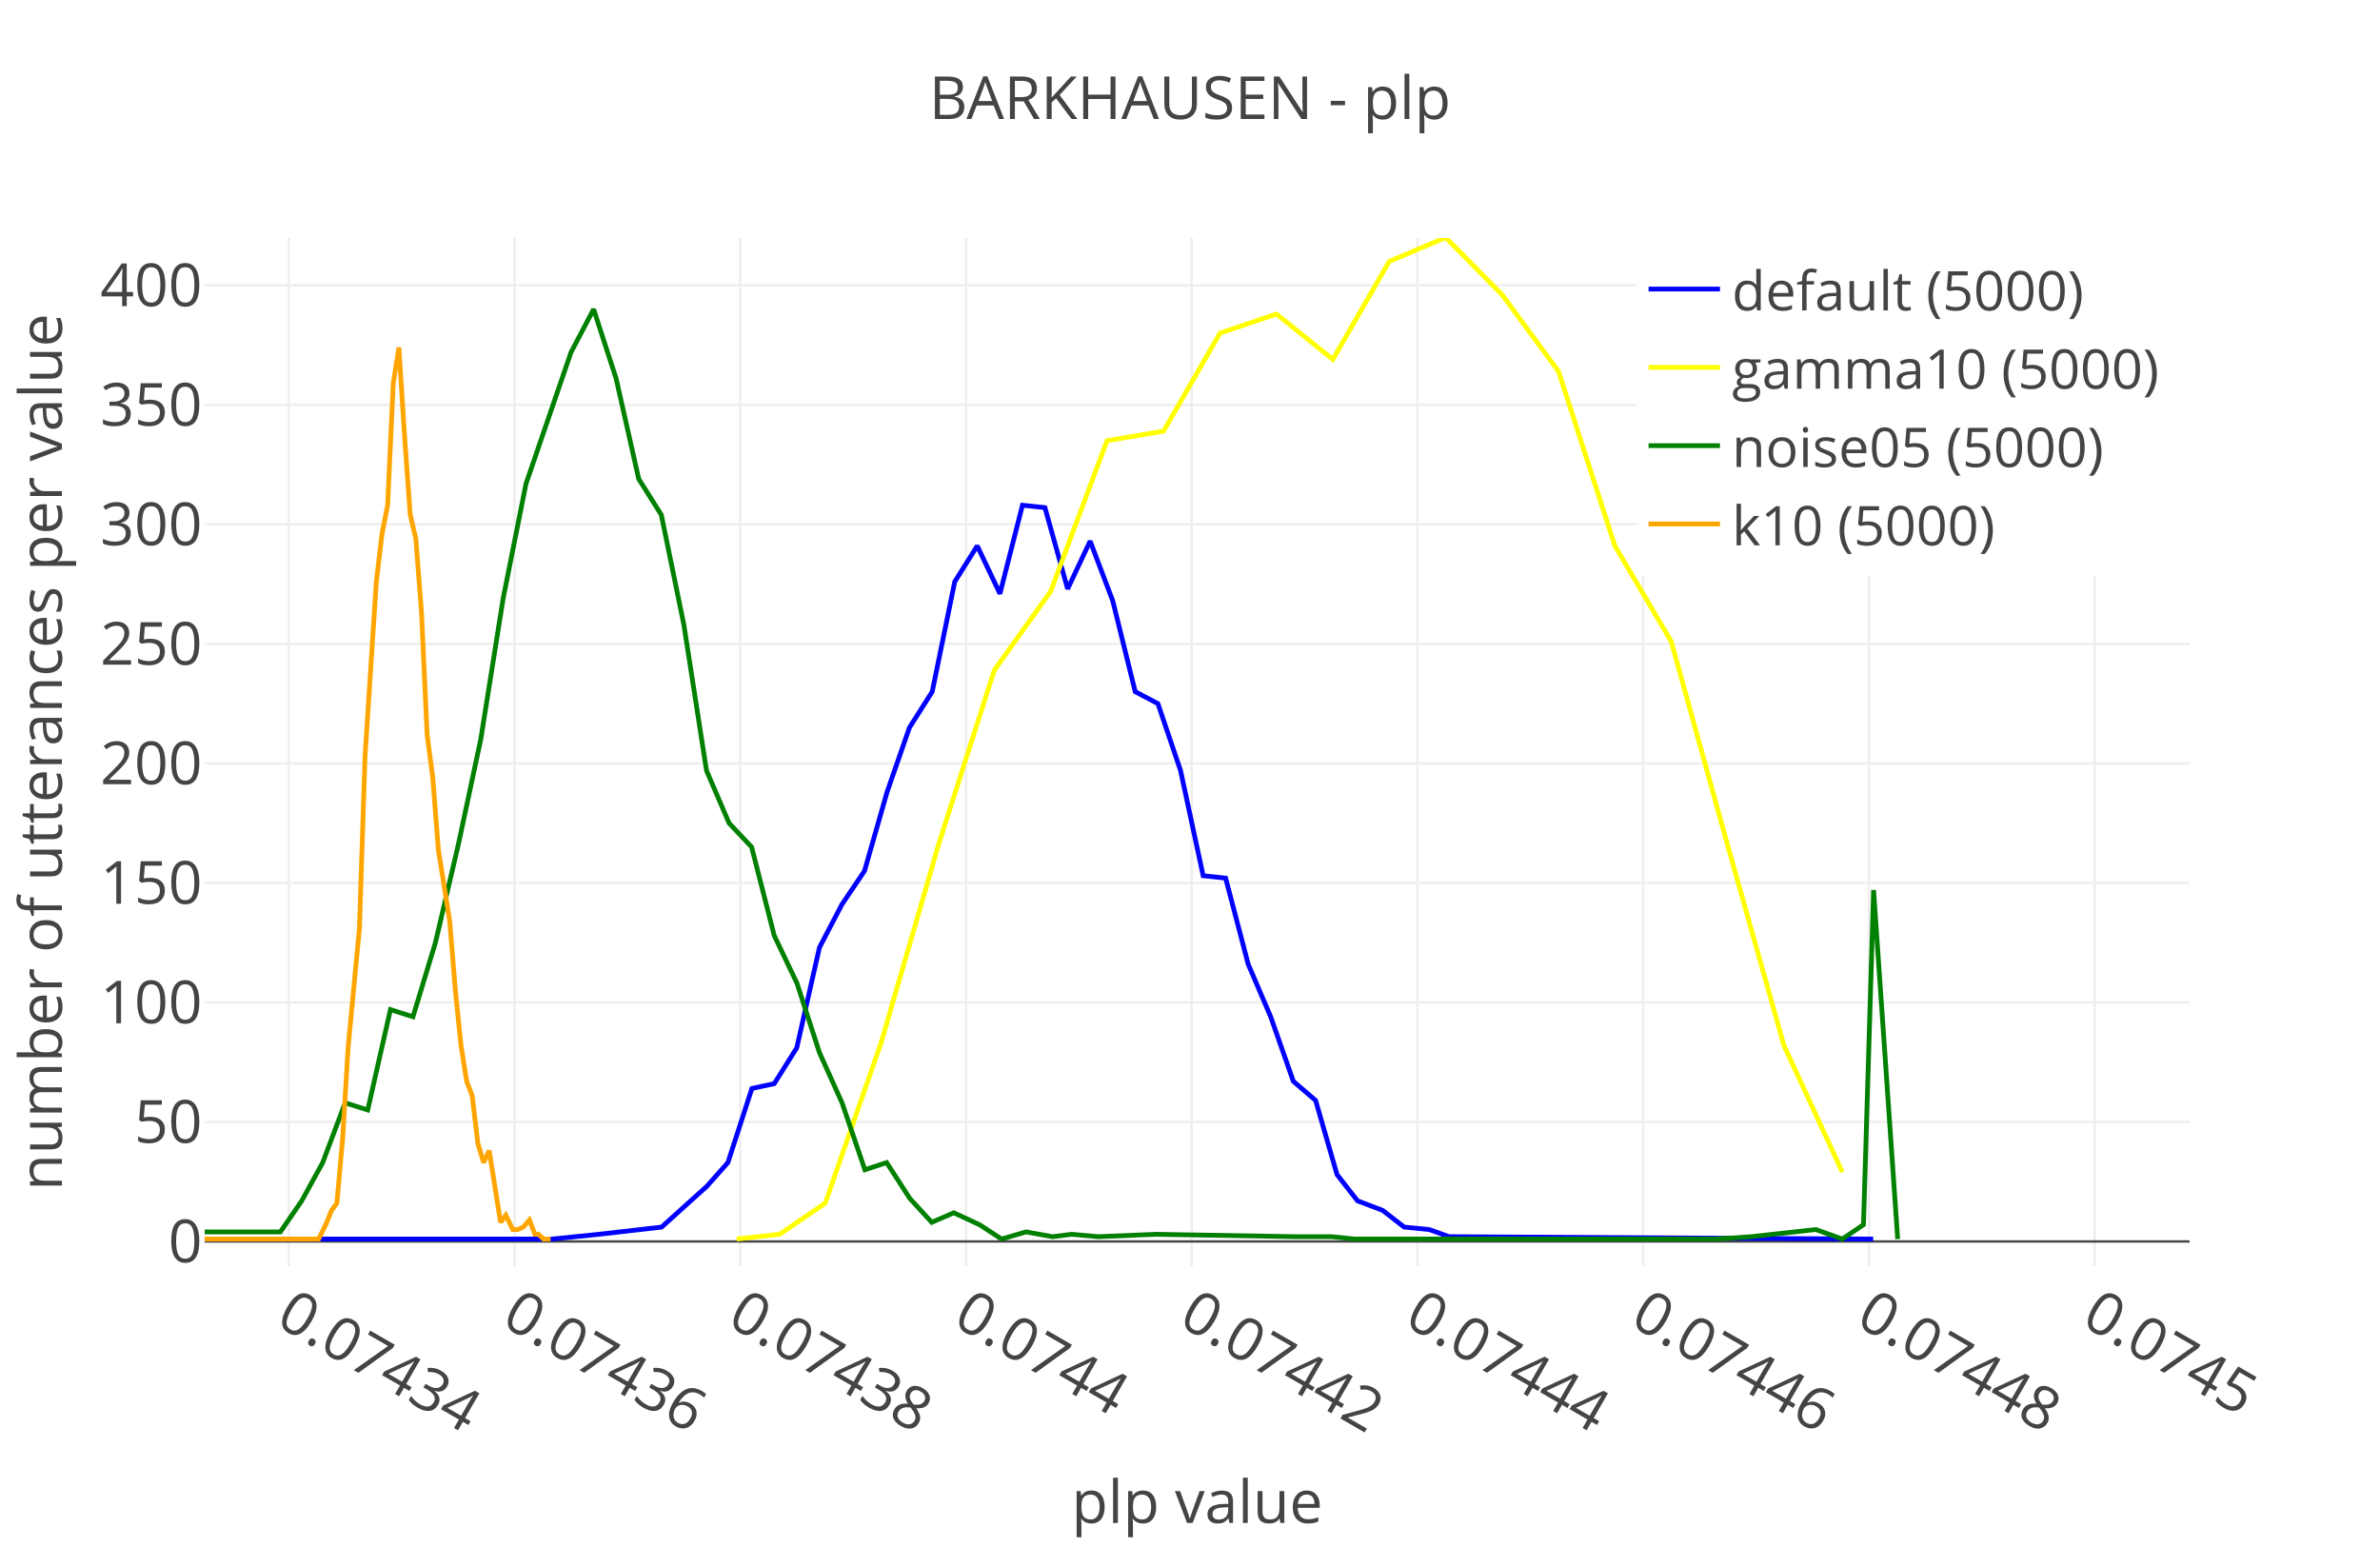
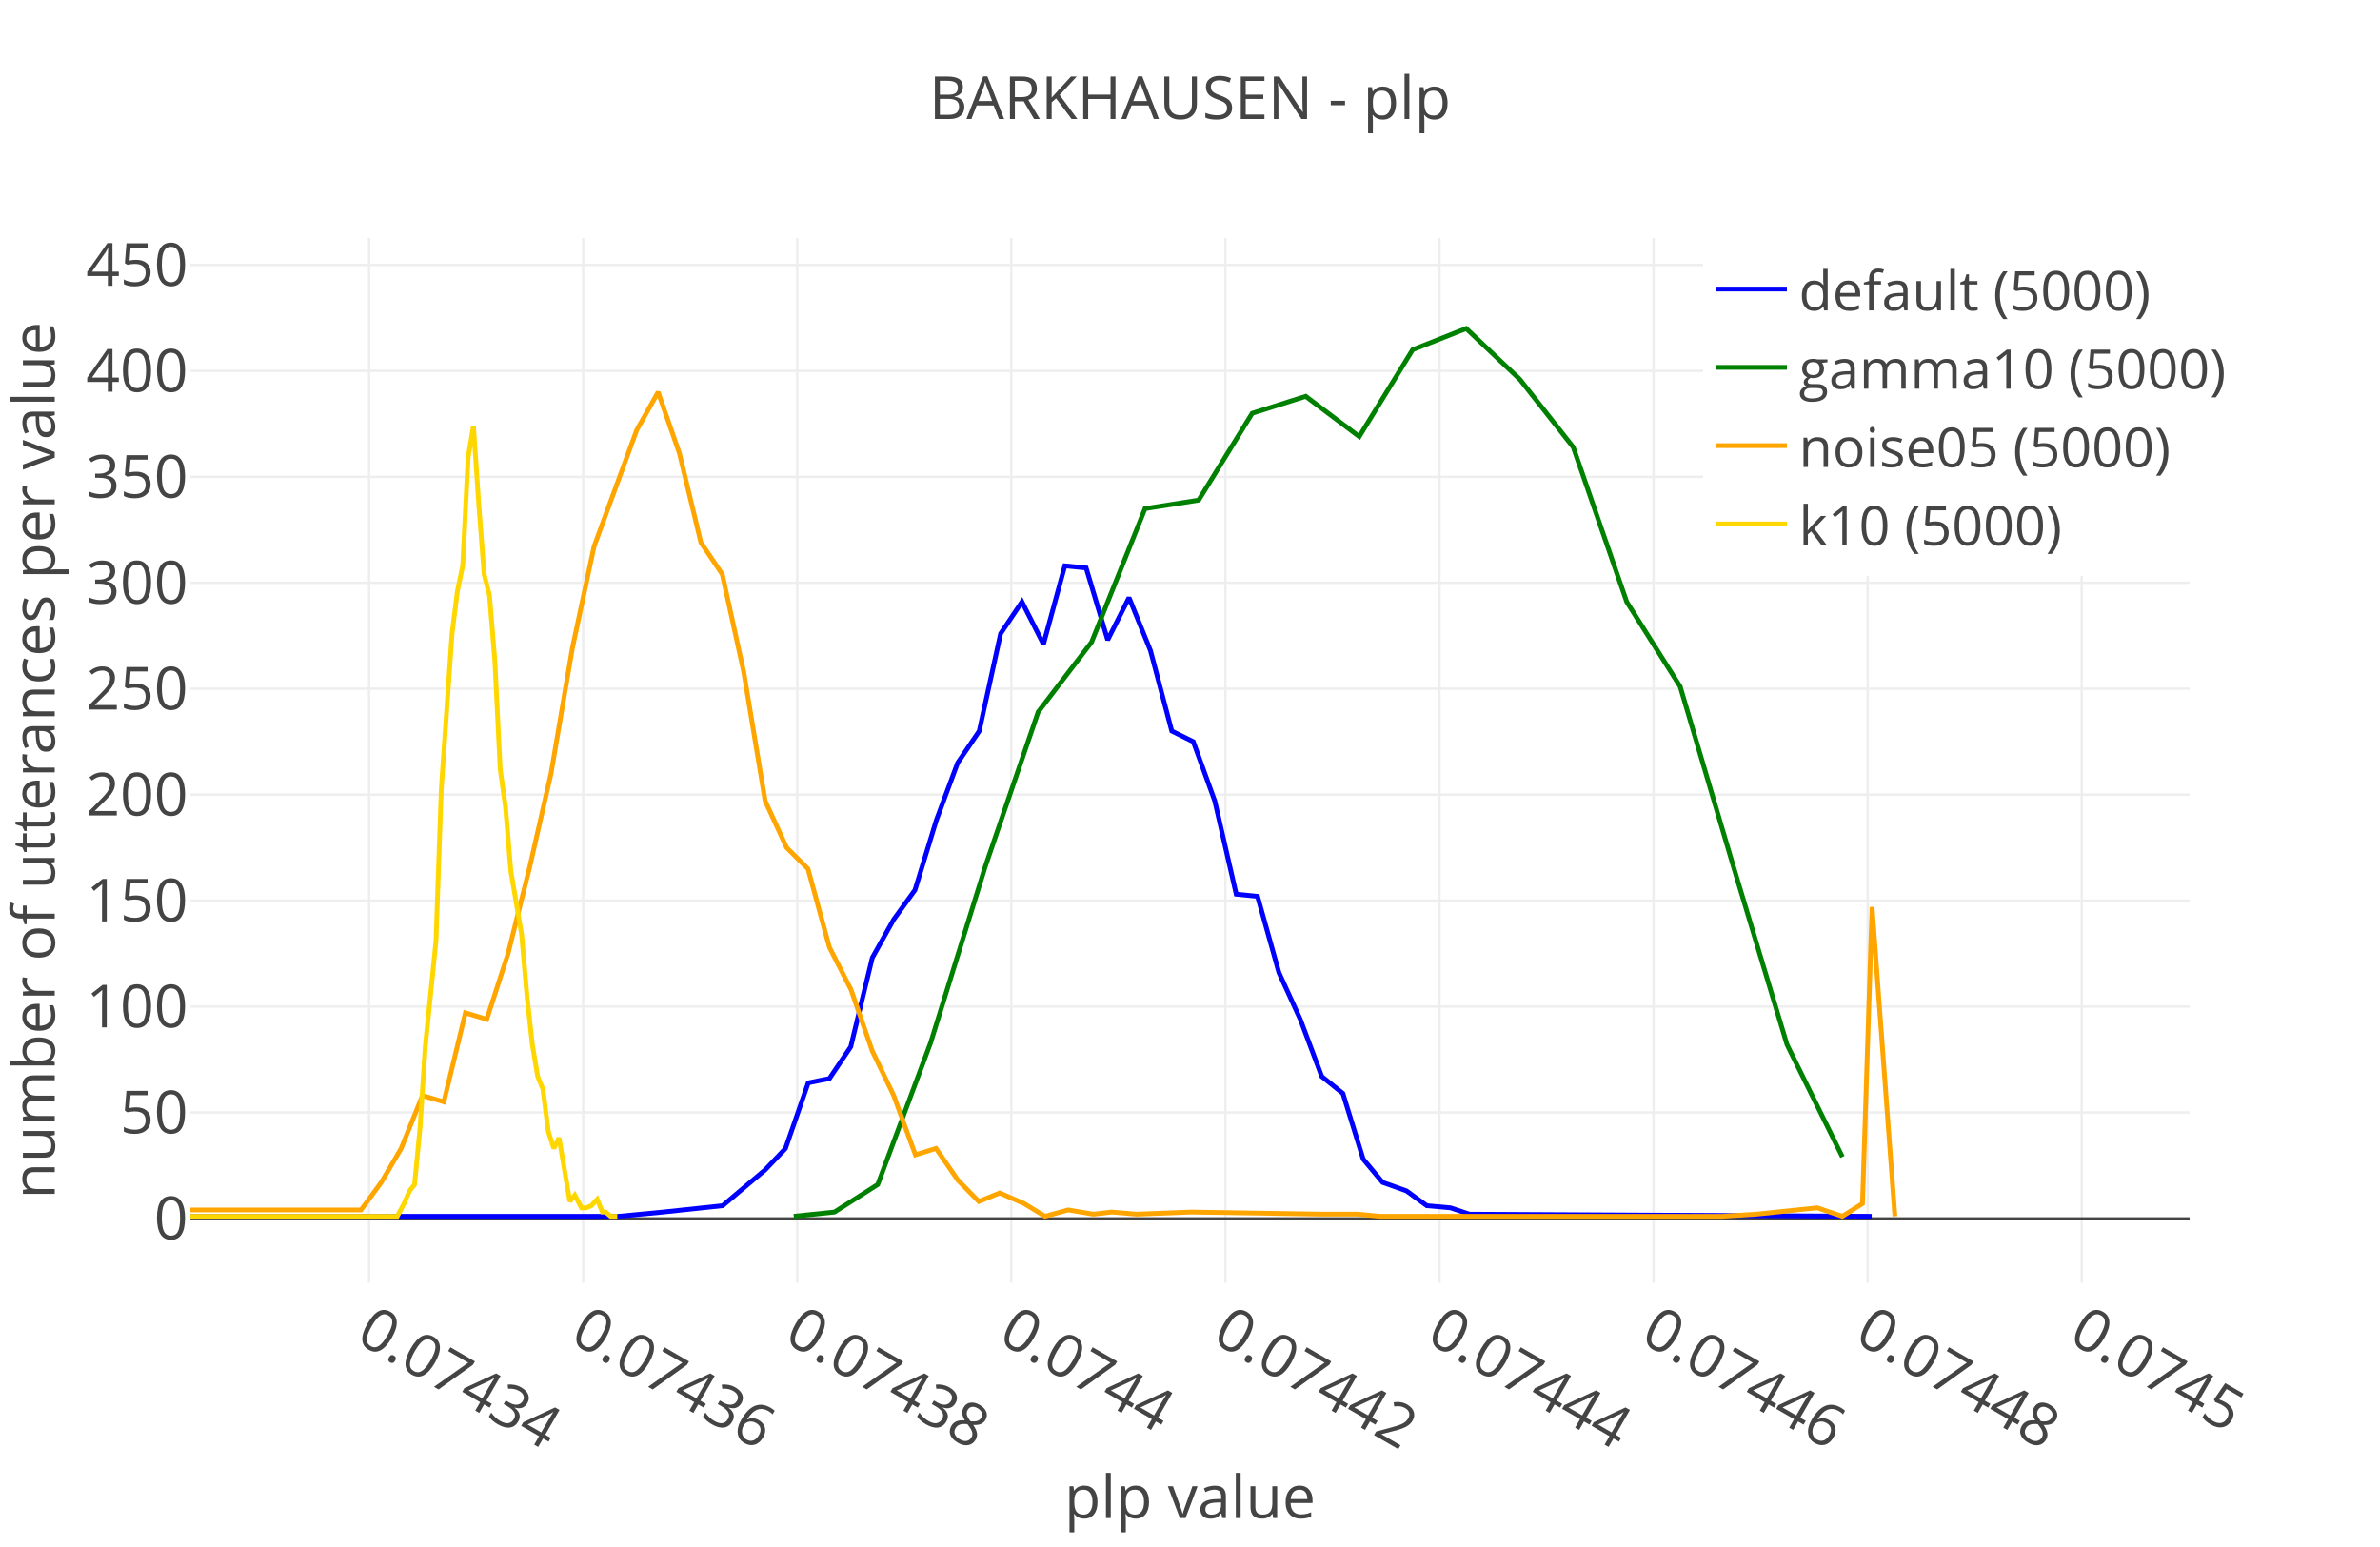
<svg xmlns="http://www.w3.org/2000/svg" class="main-svg" width="1000" height="650" style="" viewBox="0 0 1000 650">
  <rect x="0" y="0" width="1000" height="650" style="fill: rgb(255, 255, 255); fill-opacity: 1;" />
-   <defs id="defs-bc72c9">
+   <defs id="defs-1d28c7">
    <g class="clips">
-       <clipPath id="clipbc72c9xyplot" class="plotclip">
-         <rect width="834" height="432" />
-       </clipPath>
-       <clipPath class="axesclip" id="clipbc72c9x">
-         <rect x="86" y="0" width="834" height="650" />
-       </clipPath>
-       <clipPath class="axesclip" id="clipbc72c9y">
-         <rect x="0" y="100" width="1000" height="432" />
-       </clipPath>
-       <clipPath class="axesclip" id="clipbc72c9xy">
-         <rect x="86" y="100" width="834" height="432" />
+       <clipPath id="clip1d28c7xyplot" class="plotclip">
+         <rect width="840" height="439" />
+       </clipPath>
+       <clipPath class="axesclip" id="clip1d28c7x">
+         <rect x="80" y="0" width="840" height="650" />
+       </clipPath>
+       <clipPath class="axesclip" id="clip1d28c7y">
+         <rect x="0" y="100" width="1000" height="439" />
+       </clipPath>
+       <clipPath class="axesclip" id="clip1d28c7xy">
+         <rect x="80" y="100" width="840" height="439" />
      </clipPath>
    </g>
    <g class="gradients" />
    <g class="patterns" />
  </defs>
  <g class="bglayer" />
  <g class="layer-below">
    <g class="imagelayer" />
    <g class="shapelayer" />
  </g>
  <g class="cartesianlayer">
    <g class="subplot xy">
      <g class="layer-subplot">
        <g class="shapelayer" />
        <g class="imagelayer" />
      </g>
      <g class="minor-gridlayer">
        <g class="x" />
        <g class="y" />
      </g>
      <g class="gridlayer">
        <g class="x">
-           <path class="xgrid crisp" transform="translate(121.38,0)" d="M0,100v432" style="stroke: rgb(238, 238, 238); stroke-opacity: 1; stroke-width: 1px;" />
-           <path class="xgrid crisp" transform="translate(216.22,0)" d="M0,100v432" style="stroke: rgb(238, 238, 238); stroke-opacity: 1; stroke-width: 1px;" />
-           <path class="xgrid crisp" transform="translate(311.06,0)" d="M0,100v432" style="stroke: rgb(238, 238, 238); stroke-opacity: 1; stroke-width: 1px;" />
-           <path class="xgrid crisp" transform="translate(405.9,0)" d="M0,100v432" style="stroke: rgb(238, 238, 238); stroke-opacity: 1; stroke-width: 1px;" />
-           <path class="xgrid crisp" transform="translate(500.74,0)" d="M0,100v432" style="stroke: rgb(238, 238, 238); stroke-opacity: 1; stroke-width: 1px;" />
-           <path class="xgrid crisp" transform="translate(595.58,0)" d="M0,100v432" style="stroke: rgb(238, 238, 238); stroke-opacity: 1; stroke-width: 1px;" />
-           <path class="xgrid crisp" transform="translate(690.42,0)" d="M0,100v432" style="stroke: rgb(238, 238, 238); stroke-opacity: 1; stroke-width: 1px;" />
-           <path class="xgrid crisp" transform="translate(785.26,0)" d="M0,100v432" style="stroke: rgb(238, 238, 238); stroke-opacity: 1; stroke-width: 1px;" />
-           <path class="xgrid crisp" transform="translate(880.1,0)" d="M0,100v432" style="stroke: rgb(238, 238, 238); stroke-opacity: 1; stroke-width: 1px;" />
+           <path class="xgrid crisp" transform="translate(155.07,0)" d="M0,100v439" style="stroke: rgb(238, 238, 238); stroke-opacity: 1; stroke-width: 1px;" />
+           <path class="xgrid crisp" transform="translate(245.02,0)" d="M0,100v439" style="stroke: rgb(238, 238, 238); stroke-opacity: 1; stroke-width: 1px;" />
+           <path class="xgrid crisp" transform="translate(334.97,0)" d="M0,100v439" style="stroke: rgb(238, 238, 238); stroke-opacity: 1; stroke-width: 1px;" />
+           <path class="xgrid crisp" transform="translate(424.92,0)" d="M0,100v439" style="stroke: rgb(238, 238, 238); stroke-opacity: 1; stroke-width: 1px;" />
+           <path class="xgrid crisp" transform="translate(514.87,0)" d="M0,100v439" style="stroke: rgb(238, 238, 238); stroke-opacity: 1; stroke-width: 1px;" />
+           <path class="xgrid crisp" transform="translate(604.82,0)" d="M0,100v439" style="stroke: rgb(238, 238, 238); stroke-opacity: 1; stroke-width: 1px;" />
+           <path class="xgrid crisp" transform="translate(694.77,0)" d="M0,100v439" style="stroke: rgb(238, 238, 238); stroke-opacity: 1; stroke-width: 1px;" />
+           <path class="xgrid crisp" transform="translate(784.72,0)" d="M0,100v439" style="stroke: rgb(238, 238, 238); stroke-opacity: 1; stroke-width: 1px;" />
+           <path class="xgrid crisp" transform="translate(874.67,0)" d="M0,100v439" style="stroke: rgb(238, 238, 238); stroke-opacity: 1; stroke-width: 1px;" />
        </g>
        <g class="y">
-           <path class="ygrid crisp" transform="translate(0,471.4)" d="M86,0h834" style="stroke: rgb(238, 238, 238); stroke-opacity: 1; stroke-width: 1px;" />
-           <path class="ygrid crisp" transform="translate(0,421.19)" d="M86,0h834" style="stroke: rgb(238, 238, 238); stroke-opacity: 1; stroke-width: 1px;" />
-           <path class="ygrid crisp" transform="translate(0,370.97)" d="M86,0h834" style="stroke: rgb(238, 238, 238); stroke-opacity: 1; stroke-width: 1px;" />
-           <path class="ygrid crisp" transform="translate(0,320.75)" d="M86,0h834" style="stroke: rgb(238, 238, 238); stroke-opacity: 1; stroke-width: 1px;" />
-           <path class="ygrid crisp" transform="translate(0,270.54)" d="M86,0h834" style="stroke: rgb(238, 238, 238); stroke-opacity: 1; stroke-width: 1px;" />
-           <path class="ygrid crisp" transform="translate(0,220.32)" d="M86,0h834" style="stroke: rgb(238, 238, 238); stroke-opacity: 1; stroke-width: 1px;" />
-           <path class="ygrid crisp" transform="translate(0,170.1)" d="M86,0h834" style="stroke: rgb(238, 238, 238); stroke-opacity: 1; stroke-width: 1px;" />
-           <path class="ygrid crisp" transform="translate(0,119.89)" d="M86,0h834" style="stroke: rgb(238, 238, 238); stroke-opacity: 1; stroke-width: 1px;" />
+           <path class="ygrid crisp" transform="translate(0,467.43)" d="M80,0h840" style="stroke: rgb(238, 238, 238); stroke-opacity: 1; stroke-width: 1px;" />
+           <path class="ygrid crisp" transform="translate(0,422.92)" d="M80,0h840" style="stroke: rgb(238, 238, 238); stroke-opacity: 1; stroke-width: 1px;" />
+           <path class="ygrid crisp" transform="translate(0,378.4)" d="M80,0h840" style="stroke: rgb(238, 238, 238); stroke-opacity: 1; stroke-width: 1px;" />
+           <path class="ygrid crisp" transform="translate(0,333.89)" d="M80,0h840" style="stroke: rgb(238, 238, 238); stroke-opacity: 1; stroke-width: 1px;" />
+           <path class="ygrid crisp" transform="translate(0,289.37)" d="M80,0h840" style="stroke: rgb(238, 238, 238); stroke-opacity: 1; stroke-width: 1px;" />
+           <path class="ygrid crisp" transform="translate(0,244.86)" d="M80,0h840" style="stroke: rgb(238, 238, 238); stroke-opacity: 1; stroke-width: 1px;" />
+           <path class="ygrid crisp" transform="translate(0,200.35)" d="M80,0h840" style="stroke: rgb(238, 238, 238); stroke-opacity: 1; stroke-width: 1px;" />
+           <path class="ygrid crisp" transform="translate(0,155.83)" d="M80,0h840" style="stroke: rgb(238, 238, 238); stroke-opacity: 1; stroke-width: 1px;" />
+           <path class="ygrid crisp" transform="translate(0,111.32)" d="M80,0h840" style="stroke: rgb(238, 238, 238); stroke-opacity: 1; stroke-width: 1px;" />
        </g>
      </g>
      <g class="zerolinelayer">
-         <path class="yzl zl crisp" transform="translate(0,521.62)" d="M86,0h834" style="stroke: rgb(68, 68, 68); stroke-opacity: 1; stroke-width: 1px;" />
+         <path class="yzl zl crisp" transform="translate(0,511.94)" d="M80,0h840" style="stroke: rgb(68, 68, 68); stroke-opacity: 1; stroke-width: 1px;" />
      </g>
      <path class="xlines-below" />
      <path class="ylines-below" />
      <g class="overlines-below" />
      <g class="xaxislayer-below" />
      <g class="yaxislayer-below" />
      <g class="overaxes-below" />
-       <g class="plot" transform="translate(86,100)" clip-path="url(#clipbc72c9xyplot)">
+       <g class="plot" transform="translate(80,100)" clip-path="url(#clip1d28c7xyplot)">
        <g class="scatterlayer mlayer">
-           <g class="trace scatter tracecafc0d" style="stroke-miterlimit: 2; opacity: 1;">
-             <g class="fills" />
-             <g class="errorbars" />
-             <g class="lines">
-               <path class="js-line" d="M-16680,421.62L-16680,420.658L146.01,420.61L165.6,418.61L191.98,415.59L201.99,406.55L210.92,398.52L219.84,388.48L229.93,357.34L239.31,355.33L248.77,340.27L258.31,298.09L267.75,280.01L277.23,265.95L286.71,232.81L296.13,205.69L305.69,190.62L315.15,144.42L324.61,129.36L334.14,149.45L343.6,112.29L353.05,113.29L362.59,147.44L372.04,127.35L381.54,152.46L390.98,190.62L400.52,195.65L410.03,223.77L419.53,267.96L428.97,268.96L438.45,305.12L447.9,327.21L457.42,354.33L466.78,362.36L475.77,393.5L484.39,404.55L494.95,408.56L503.99,415.59L514.46,416.6L522.88,419.61L701.05,420.61" style="vector-effect: non-scaling-stroke; fill: none; stroke: rgb(0, 0, 255); stroke-opacity: 1; stroke-width: 2px; opacity: 1;" />
-             </g>
-             <g class="points" />
-             <g class="text" />
-           </g>
-           <g class="trace scatter traced65fc0" style="stroke-miterlimit: 2; opacity: 1;">
-             <g class="fills" />
-             <g class="errorbars" />
-             <g class="lines">
-               <path class="js-line" d="M223.52,420.61L241.54,418.61L260.73,405.55L284.18,338.26L308.34,254.9L331.79,181.58L355.47,148.44L379.14,85.17L402.89,81.15L426.61,39.97L450.32,31.94L474.02,51.02L497.71,9.84L521.43,-0.2L545.19,23.9L568.84,56.04L592.53,129.36L616.21,169.53L639.82,254.9L663.55,339.26L688.09,392.49" style="vector-effect: non-scaling-stroke; fill: none; stroke: rgb(255, 255, 0); stroke-opacity: 1; stroke-width: 2px; opacity: 1;" />
-             </g>
-             <g class="points" />
-             <g class="text" />
-           </g>
-           <g class="trace scatter trace307783" style="stroke-miterlimit: 2; opacity: 1;">
-             <g class="fills" />
-             <g class="errorbars" />
-             <g class="lines">
-               <path class="js-line" d="M-16680,421.62L-16680,417.791L31.82,417.6L40.77,404.55L49.59,388.48L59.03,363.37L68.5,366.38L78.05,324.2L87.52,327.21L96.95,296.08L106.57,254.9L115.99,210.71L125.41,151.45L135.01,103.25L153.93,48.01L163.42,29.93L172.88,59.06L182.38,101.24L191.86,116.3L201.34,162.5L210.85,223.77L220.34,245.86L229.81,255.9L239.3,293.07L248.87,313.15L258.31,342.28L267.8,363.37L277.4,391.49L286.54,388.48L296.27,403.54L305.49,413.58L314.74,409.57L325.58,414.59L334.84,420.61L345.12,417.6L356.21,419.61L364.32,418.61L375.39,419.61L399.58,418.61L458.25,419.61L473.39,419.61L483.2,420.61L634.7,420.61L649.92,419.61L676.93,416.6L688.06,420.61L696.97,414.59L701.22,273.98L711.35,420.61" style="vector-effect: non-scaling-stroke; fill: none; stroke: rgb(0, 128, 0); stroke-opacity: 1; stroke-width: 2px; opacity: 1;" />
-             </g>
-             <g class="points" />
-             <g class="text" />
-           </g>
-           <g class="trace scatter trace9e9526" style="stroke-miterlimit: 2; opacity: 1;">
-             <g class="fills" />
-             <g class="errorbars" />
-             <g class="lines">
-               <path class="js-line" d="M-16680,421.62L-16680,420.658L47.86,420.61L50.87,414.59L53.32,408.56L55.54,405.55L57.97,378.43L60.26,340.27L65.02,290.05L67.38,217.74L72.13,144.42L74.5,124.34L76.87,112.29L79.24,61.06L81.61,46L83.98,83.16L86.36,116.3L88.72,126.35L91.11,157.48L93.47,208.7L95.84,226.78L98.17,256.91L102.96,287.04L105.33,316.16L107.7,339.26L110.08,354.33L112.4,360.36L114.78,380.44L117.2,388.48L119.55,383.45L124.32,413.58L126.52,410.57L129.46,416.6L131.55,416.6L133.86,415.59L136.44,412.58L138.75,418.61L140.24,418.61L142.38,420.61L145.35,420.61" style="vector-effect: non-scaling-stroke; fill: none; stroke: rgb(255, 165, 0); stroke-opacity: 1; stroke-width: 2px; opacity: 1;" />
+           <g class="trace scatter trace0f0fb9" style="stroke-miterlimit: 2; opacity: 1;">
+             <g class="fills" />
+             <g class="errorbars" />
+             <g class="lines">
+               <path class="js-line" d="M-16800,411.94L-16800,411.095L180,411.05L198.58,409.27L223.6,406.6L233.1,398.59L241.56,391.47L250.03,382.56L259.6,354.97L268.49,353.18L277.46,339.83L286.51,302.44L295.46,286.41L304.45,273.95L313.44,244.57L322.38,220.53L331.44,207.18L340.42,166.23L349.39,152.87L358.43,170.68L367.4,137.74L376.36,138.63L385.41,168.9L394.38,151.09L403.39,173.35L412.34,207.18L421.38,211.63L430.41,236.56L439.42,275.73L448.37,276.62L457.36,308.67L466.32,328.26L475.35,352.29L484.23,359.42L492.76,387.01L500.93,396.81L510.95,400.37L519.51,406.6L529.45,407.49L537.44,410.16L706.42,411.05" style="vector-effect: non-scaling-stroke; fill: none; stroke: rgb(0, 0, 255); stroke-opacity: 1; stroke-width: 2px; opacity: 1;" />
+             </g>
+             <g class="points" />
+             <g class="text" />
+           </g>
+           <g class="trace scatter trace423873" style="stroke-miterlimit: 2; opacity: 1;">
+             <g class="fills" />
+             <g class="errorbars" />
+             <g class="lines">
+               <path class="js-line" d="M253.51,411.05L270.61,409.27L288.8,397.7L311.05,338.05L333.96,264.16L356.2,199.17L378.65,169.79L401.11,113.7L423.63,110.14L446.13,73.64L468.62,66.52L491.1,83.43L513.56,46.93L536.06,38.03L558.59,59.39L581.02,87.88L603.49,152.87L625.95,188.48L648.34,264.16L670.85,338.94L694.12,386.12" style="vector-effect: non-scaling-stroke; fill: none; stroke: rgb(0, 128, 0); stroke-opacity: 1; stroke-width: 2px; opacity: 1;" />
+             </g>
+             <g class="points" />
+             <g class="text" />
+           </g>
+           <g class="trace scatter trace476a38" style="stroke-miterlimit: 2; opacity: 1;">
+             <g class="fills" />
+             <g class="errorbars" />
+             <g class="lines">
+               <path class="js-line" d="M-16800,411.94L-16800,408.56L71.7,408.38L80.19,396.81L88.55,382.56L97.51,360.31L106.49,362.98L115.55,325.59L124.53,328.26L133.47,300.66L142.6,264.16L151.53,224.99L160.47,172.46L169.57,129.73L187.51,80.76L196.52,64.74L205.49,90.55L214.49,127.95L223.48,141.3L232.47,182.25L241.5,236.56L250.5,256.14L259.48,265.05L268.48,297.99L277.56,315.79L286.51,341.61L295.51,360.31L304.62,385.23L313.28,382.56L322.51,395.92L331.26,404.82L340.03,401.26L350.31,405.71L359.09,411.05L368.84,408.38L379.36,410.16L387.05,409.27L397.56,410.16L420.49,409.27L476.14,410.16L490.5,410.16L499.8,411.05L643.49,411.05L657.92,410.16L683.54,407.49L694.1,411.05L702.55,405.71L706.58,281.07L716.18,411.05" style="vector-effect: non-scaling-stroke; fill: none; stroke: rgb(255, 165, 0); stroke-opacity: 1; stroke-width: 2px; opacity: 1;" />
+             </g>
+             <g class="points" />
+             <g class="text" />
+           </g>
+           <g class="trace scatter traceb93cce" style="stroke-miterlimit: 2; opacity: 1;">
+             <g class="fills" />
+             <g class="errorbars" />
+             <g class="lines">
+               <path class="js-line" d="M-16800,411.94L-16800,411.095L86.91,411.05L89.77,405.71L92.09,400.37L94.19,397.7L96.51,373.66L98.68,339.83L103.19,295.32L105.43,231.22L109.93,166.23L112.18,148.42L114.42,137.74L116.68,92.34L118.93,78.98L121.17,111.92L123.42,141.3L125.67,150.2L127.93,177.8L130.17,223.2L132.42,239.23L134.63,265.94L139.17,292.65L141.42,318.46L143.67,338.94L145.92,352.29L148.12,357.64L150.39,375.44L152.68,382.56L154.9,378.11L159.43,404.82L161.51,402.15L164.31,407.49L166.29,407.49L168.47,406.6L170.92,403.93L173.11,409.27L174.53,409.27L176.56,411.05L179.38,411.05" style="vector-effect: non-scaling-stroke; fill: none; stroke: rgb(255, 215, 0); stroke-opacity: 1; stroke-width: 2px; opacity: 1;" />
            </g>
            <g class="points" />
            <g class="text" />
          </g>
        </g>
      </g>
      <g class="overplot" />
      <path class="xlines-above crisp" d="M0,0" style="fill: none;" />
      <path class="ylines-above crisp" d="M0,0" style="fill: none;" />
      <g class="overlines-above" />
      <g class="xaxislayer-above">
        <g class="xtick">
-           <text text-anchor="start" x="0" y="558" transform="translate(121.38,0) rotate(30,0,545.5)" style="font-family: 'Open Sans', verdana, arial, sans-serif; font-size: 25px; fill: rgb(68, 68, 68); fill-opacity: 1; white-space: pre; opacity: 1;">0.07434</text>
-         </g>
-         <g class="xtick">
-           <text text-anchor="start" x="0" y="558" style="font-family: 'Open Sans', verdana, arial, sans-serif; font-size: 25px; fill: rgb(68, 68, 68); fill-opacity: 1; white-space: pre; opacity: 1;" transform="translate(216.22,0) rotate(30,0,545.5)">0.07436</text>
-         </g>
-         <g class="xtick">
-           <text text-anchor="start" x="0" y="558" style="font-family: 'Open Sans', verdana, arial, sans-serif; font-size: 25px; fill: rgb(68, 68, 68); fill-opacity: 1; white-space: pre; opacity: 1;" transform="translate(311.06,0) rotate(30,0,545.5)">0.07438</text>
-         </g>
-         <g class="xtick">
-           <text text-anchor="start" x="0" y="558" style="font-family: 'Open Sans', verdana, arial, sans-serif; font-size: 25px; fill: rgb(68, 68, 68); fill-opacity: 1; white-space: pre; opacity: 1;" transform="translate(405.9,0) rotate(30,0,545.5)">0.0744</text>
-         </g>
-         <g class="xtick">
-           <text text-anchor="start" x="0" y="558" style="font-family: 'Open Sans', verdana, arial, sans-serif; font-size: 25px; fill: rgb(68, 68, 68); fill-opacity: 1; white-space: pre; opacity: 1;" transform="translate(500.74,0) rotate(30,0,545.5)">0.07442</text>
-         </g>
-         <g class="xtick">
-           <text text-anchor="start" x="0" y="558" style="font-family: 'Open Sans', verdana, arial, sans-serif; font-size: 25px; fill: rgb(68, 68, 68); fill-opacity: 1; white-space: pre; opacity: 1;" transform="translate(595.58,0) rotate(30,0,545.5)">0.07444</text>
-         </g>
-         <g class="xtick">
-           <text text-anchor="start" x="0" y="558" style="font-family: 'Open Sans', verdana, arial, sans-serif; font-size: 25px; fill: rgb(68, 68, 68); fill-opacity: 1; white-space: pre; opacity: 1;" transform="translate(690.42,0) rotate(30,0,545.5)">0.07446</text>
-         </g>
-         <g class="xtick">
-           <text text-anchor="start" x="0" y="558" style="font-family: 'Open Sans', verdana, arial, sans-serif; font-size: 25px; fill: rgb(68, 68, 68); fill-opacity: 1; white-space: pre; opacity: 1;" transform="translate(785.26,0) rotate(30,0,545.5)">0.07448</text>
-         </g>
-         <g class="xtick">
-           <text text-anchor="start" x="0" y="558" style="font-family: 'Open Sans', verdana, arial, sans-serif; font-size: 25px; fill: rgb(68, 68, 68); fill-opacity: 1; white-space: pre; opacity: 1;" transform="translate(880.1,0) rotate(30,0,545.5)">0.0745</text>
+           <text text-anchor="start" x="0" y="565" transform="translate(155.07,0) rotate(30,0,552.5)" style="font-family: 'Open Sans', verdana, arial, sans-serif; font-size: 25px; fill: rgb(68, 68, 68); fill-opacity: 1; white-space: pre; opacity: 1;">0.07434</text>
+         </g>
+         <g class="xtick">
+           <text text-anchor="start" x="0" y="565" style="font-family: 'Open Sans', verdana, arial, sans-serif; font-size: 25px; fill: rgb(68, 68, 68); fill-opacity: 1; white-space: pre; opacity: 1;" transform="translate(245.02,0) rotate(30,0,552.5)">0.07436</text>
+         </g>
+         <g class="xtick">
+           <text text-anchor="start" x="0" y="565" style="font-family: 'Open Sans', verdana, arial, sans-serif; font-size: 25px; fill: rgb(68, 68, 68); fill-opacity: 1; white-space: pre; opacity: 1;" transform="translate(334.97,0) rotate(30,0,552.5)">0.07438</text>
+         </g>
+         <g class="xtick">
+           <text text-anchor="start" x="0" y="565" style="font-family: 'Open Sans', verdana, arial, sans-serif; font-size: 25px; fill: rgb(68, 68, 68); fill-opacity: 1; white-space: pre; opacity: 1;" transform="translate(424.92,0) rotate(30,0,552.5)">0.0744</text>
+         </g>
+         <g class="xtick">
+           <text text-anchor="start" x="0" y="565" style="font-family: 'Open Sans', verdana, arial, sans-serif; font-size: 25px; fill: rgb(68, 68, 68); fill-opacity: 1; white-space: pre; opacity: 1;" transform="translate(514.87,0) rotate(30,0,552.5)">0.07442</text>
+         </g>
+         <g class="xtick">
+           <text text-anchor="start" x="0" y="565" style="font-family: 'Open Sans', verdana, arial, sans-serif; font-size: 25px; fill: rgb(68, 68, 68); fill-opacity: 1; white-space: pre; opacity: 1;" transform="translate(604.82,0) rotate(30,0,552.5)">0.07444</text>
+         </g>
+         <g class="xtick">
+           <text text-anchor="start" x="0" y="565" style="font-family: 'Open Sans', verdana, arial, sans-serif; font-size: 25px; fill: rgb(68, 68, 68); fill-opacity: 1; white-space: pre; opacity: 1;" transform="translate(694.77,0) rotate(30,0,552.5)">0.07446</text>
+         </g>
+         <g class="xtick">
+           <text text-anchor="start" x="0" y="565" style="font-family: 'Open Sans', verdana, arial, sans-serif; font-size: 25px; fill: rgb(68, 68, 68); fill-opacity: 1; white-space: pre; opacity: 1;" transform="translate(784.72,0) rotate(30,0,552.5)">0.07448</text>
+         </g>
+         <g class="xtick">
+           <text text-anchor="start" x="0" y="565" style="font-family: 'Open Sans', verdana, arial, sans-serif; font-size: 25px; fill: rgb(68, 68, 68); fill-opacity: 1; white-space: pre; opacity: 1;" transform="translate(874.67,0) rotate(30,0,552.5)">0.0745</text>
        </g>
      </g>
      <g class="yaxislayer-above">
        <g class="ytick">
-           <text text-anchor="end" x="85" y="8.75" transform="translate(0,521.62)" style="font-family: 'Open Sans', verdana, arial, sans-serif; font-size: 25px; fill: rgb(68, 68, 68); fill-opacity: 1; white-space: pre; opacity: 1;">0</text>
-         </g>
-         <g class="ytick">
-           <text text-anchor="end" x="85" y="8.75" style="font-family: 'Open Sans', verdana, arial, sans-serif; font-size: 25px; fill: rgb(68, 68, 68); fill-opacity: 1; white-space: pre; opacity: 1;" transform="translate(0,471.4)">50</text>
-         </g>
-         <g class="ytick">
-           <text text-anchor="end" x="85" y="8.75" style="font-family: 'Open Sans', verdana, arial, sans-serif; font-size: 25px; fill: rgb(68, 68, 68); fill-opacity: 1; white-space: pre; opacity: 1;" transform="translate(0,421.19)">100</text>
-         </g>
-         <g class="ytick">
-           <text text-anchor="end" x="85" y="8.75" style="font-family: 'Open Sans', verdana, arial, sans-serif; font-size: 25px; fill: rgb(68, 68, 68); fill-opacity: 1; white-space: pre; opacity: 1;" transform="translate(0,370.97)">150</text>
-         </g>
-         <g class="ytick">
-           <text text-anchor="end" x="85" y="8.75" style="font-family: 'Open Sans', verdana, arial, sans-serif; font-size: 25px; fill: rgb(68, 68, 68); fill-opacity: 1; white-space: pre; opacity: 1;" transform="translate(0,320.75)">200</text>
-         </g>
-         <g class="ytick">
-           <text text-anchor="end" x="85" y="8.75" style="font-family: 'Open Sans', verdana, arial, sans-serif; font-size: 25px; fill: rgb(68, 68, 68); fill-opacity: 1; white-space: pre; opacity: 1;" transform="translate(0,270.54)">250</text>
-         </g>
-         <g class="ytick">
-           <text text-anchor="end" x="85" y="8.75" style="font-family: 'Open Sans', verdana, arial, sans-serif; font-size: 25px; fill: rgb(68, 68, 68); fill-opacity: 1; white-space: pre; opacity: 1;" transform="translate(0,220.32)">300</text>
-         </g>
-         <g class="ytick">
-           <text text-anchor="end" x="85" y="8.75" style="font-family: 'Open Sans', verdana, arial, sans-serif; font-size: 25px; fill: rgb(68, 68, 68); fill-opacity: 1; white-space: pre; opacity: 1;" transform="translate(0,170.1)">350</text>
-         </g>
-         <g class="ytick">
-           <text text-anchor="end" x="85" y="8.75" style="font-family: 'Open Sans', verdana, arial, sans-serif; font-size: 25px; fill: rgb(68, 68, 68); fill-opacity: 1; white-space: pre; opacity: 1;" transform="translate(0,119.89)">400</text>
+           <text text-anchor="end" x="79" y="8.75" transform="translate(0,511.94)" style="font-family: 'Open Sans', verdana, arial, sans-serif; font-size: 25px; fill: rgb(68, 68, 68); fill-opacity: 1; white-space: pre; opacity: 1;">0</text>
+         </g>
+         <g class="ytick">
+           <text text-anchor="end" x="79" y="8.75" style="font-family: 'Open Sans', verdana, arial, sans-serif; font-size: 25px; fill: rgb(68, 68, 68); fill-opacity: 1; white-space: pre; opacity: 1;" transform="translate(0,467.43)">50</text>
+         </g>
+         <g class="ytick">
+           <text text-anchor="end" x="79" y="8.75" style="font-family: 'Open Sans', verdana, arial, sans-serif; font-size: 25px; fill: rgb(68, 68, 68); fill-opacity: 1; white-space: pre; opacity: 1;" transform="translate(0,422.92)">100</text>
+         </g>
+         <g class="ytick">
+           <text text-anchor="end" x="79" y="8.75" style="font-family: 'Open Sans', verdana, arial, sans-serif; font-size: 25px; fill: rgb(68, 68, 68); fill-opacity: 1; white-space: pre; opacity: 1;" transform="translate(0,378.4)">150</text>
+         </g>
+         <g class="ytick">
+           <text text-anchor="end" x="79" y="8.75" style="font-family: 'Open Sans', verdana, arial, sans-serif; font-size: 25px; fill: rgb(68, 68, 68); fill-opacity: 1; white-space: pre; opacity: 1;" transform="translate(0,333.89)">200</text>
+         </g>
+         <g class="ytick">
+           <text text-anchor="end" x="79" y="8.75" style="font-family: 'Open Sans', verdana, arial, sans-serif; font-size: 25px; fill: rgb(68, 68, 68); fill-opacity: 1; white-space: pre; opacity: 1;" transform="translate(0,289.37)">250</text>
+         </g>
+         <g class="ytick">
+           <text text-anchor="end" x="79" y="8.75" style="font-family: 'Open Sans', verdana, arial, sans-serif; font-size: 25px; fill: rgb(68, 68, 68); fill-opacity: 1; white-space: pre; opacity: 1;" transform="translate(0,244.86)">300</text>
+         </g>
+         <g class="ytick">
+           <text text-anchor="end" x="79" y="8.75" style="font-family: 'Open Sans', verdana, arial, sans-serif; font-size: 25px; fill: rgb(68, 68, 68); fill-opacity: 1; white-space: pre; opacity: 1;" transform="translate(0,200.35)">350</text>
+         </g>
+         <g class="ytick">
+           <text text-anchor="end" x="79" y="8.75" style="font-family: 'Open Sans', verdana, arial, sans-serif; font-size: 25px; fill: rgb(68, 68, 68); fill-opacity: 1; white-space: pre; opacity: 1;" transform="translate(0,155.83)">400</text>
+         </g>
+         <g class="ytick">
+           <text text-anchor="end" x="79" y="8.75" style="font-family: 'Open Sans', verdana, arial, sans-serif; font-size: 25px; fill: rgb(68, 68, 68); fill-opacity: 1; white-space: pre; opacity: 1;" transform="translate(0,111.32)">450</text>
        </g>
      </g>
      <g class="overaxes-above" />
    </g>
  </g>
  <g class="polarlayer" />
  <g class="smithlayer" />
  <g class="ternarylayer" />
  <g class="geolayer" />
  <g class="funnelarealayer" />
  <g class="pielayer" />
  <g class="iciclelayer" />
  <g class="treemaplayer" />
  <g class="sunburstlayer" />
  <g class="glimages" />
-   <defs id="topdefs-bc72c9">
+   <defs id="topdefs-1d28c7">
    <g class="clips" />
-     <clipPath id="legendbc72c9">
-       <rect width="249" height="142" x="0" y="0" />
+     <clipPath id="legend1d28c7">
+       <rect width="221" height="142" x="0" y="0" />
    </clipPath>
  </defs>
  <g class="layer-above">
    <g class="imagelayer" />
    <g class="shapelayer" />
  </g>
  <g class="infolayer">
-     <g class="legend" pointer-events="all" transform="translate(687.68,100)">
-       <rect class="bg" shape-rendering="crispEdges" width="249" height="142" x="0" y="0" style="stroke: rgb(68, 68, 68); stroke-opacity: 1; fill: rgb(255, 255, 255); fill-opacity: 1; stroke-width: 0px;" />
-       <g class="scrollbox" transform="" clip-path="url(#legendbc72c9)">
+     <g class="legend" pointer-events="all" transform="translate(715.8,100)">
+       <rect class="bg" shape-rendering="crispEdges" width="221" height="142" x="0" y="0" style="stroke: rgb(68, 68, 68); stroke-opacity: 1; fill: rgb(255, 255, 255); fill-opacity: 1; stroke-width: 0px;" />
+       <g class="scrollbox" transform="" clip-path="url(#legend1d28c7)">
        <g class="groups">
          <g class="traces" transform="translate(0,21.45)" style="opacity: 1;">
            <text class="legendtext" text-anchor="start" x="40" y="8.97" style="font-family: 'Open Sans', verdana, arial, sans-serif; font-size: 23px; fill: rgb(68, 68, 68); fill-opacity: 1; white-space: pre;">default (5000)</text>
            <g class="layers" style="opacity: 1;">
              <g class="legendfill" />
              <g class="legendlines">
                <path class="js-line" d="M5,0h30" style="fill: none; stroke: rgb(0, 0, 255); stroke-opacity: 1; stroke-width: 2px;" />
              </g>
              <g class="legendsymbols">
                <g class="legendpoints" />
              </g>
            </g>
-             <rect class="legendtoggle" x="0" y="-16.45" width="243.406" height="32.9" style="fill: rgb(0, 0, 0); fill-opacity: 0;" />
+             <rect class="legendtoggle" x="0" y="-16.45" width="215.156" height="32.9" style="fill: rgb(0, 0, 0); fill-opacity: 0;" />
          </g>
          <g class="traces" transform="translate(0,54.35)" style="opacity: 1;">
            <text class="legendtext" text-anchor="start" x="40" y="8.97" style="font-family: 'Open Sans', verdana, arial, sans-serif; font-size: 23px; fill: rgb(68, 68, 68); fill-opacity: 1; white-space: pre;">gamma10 (5000)</text>
            <g class="layers" style="opacity: 1;">
              <g class="legendfill" />
              <g class="legendlines">
-                 <path class="js-line" d="M5,0h30" style="fill: none; stroke: rgb(255, 255, 0); stroke-opacity: 1; stroke-width: 2px;" />
-               </g>
-               <g class="legendsymbols">
-                 <g class="legendpoints" />
-               </g>
-             </g>
-             <rect class="legendtoggle" x="0" y="-16.45" width="243.406" height="32.9" style="fill: rgb(0, 0, 0); fill-opacity: 0;" />
+                 <path class="js-line" d="M5,0h30" style="fill: none; stroke: rgb(0, 128, 0); stroke-opacity: 1; stroke-width: 2px;" />
+               </g>
+               <g class="legendsymbols">
+                 <g class="legendpoints" />
+               </g>
+             </g>
+             <rect class="legendtoggle" x="0" y="-16.45" width="215.156" height="32.9" style="fill: rgb(0, 0, 0); fill-opacity: 0;" />
          </g>
          <g class="traces" transform="translate(0,87.25)" style="opacity: 1;">
            <text class="legendtext" text-anchor="start" x="40" y="8.97" style="font-family: 'Open Sans', verdana, arial, sans-serif; font-size: 23px; fill: rgb(68, 68, 68); fill-opacity: 1; white-space: pre;">noise05 (5000)</text>
            <g class="layers" style="opacity: 1;">
              <g class="legendfill" />
              <g class="legendlines">
-                 <path class="js-line" d="M5,0h30" style="fill: none; stroke: rgb(0, 128, 0); stroke-opacity: 1; stroke-width: 2px;" />
-               </g>
-               <g class="legendsymbols">
-                 <g class="legendpoints" />
-               </g>
-             </g>
-             <rect class="legendtoggle" x="0" y="-16.45" width="243.406" height="32.9" style="fill: rgb(0, 0, 0); fill-opacity: 0;" />
+                 <path class="js-line" d="M5,0h30" style="fill: none; stroke: rgb(255, 165, 0); stroke-opacity: 1; stroke-width: 2px;" />
+               </g>
+               <g class="legendsymbols">
+                 <g class="legendpoints" />
+               </g>
+             </g>
+             <rect class="legendtoggle" x="0" y="-16.45" width="215.156" height="32.9" style="fill: rgb(0, 0, 0); fill-opacity: 0;" />
          </g>
          <g class="traces" transform="translate(0,120.15)" style="opacity: 1;">
            <text class="legendtext" text-anchor="start" x="40" y="8.97" style="font-family: 'Open Sans', verdana, arial, sans-serif; font-size: 23px; fill: rgb(68, 68, 68); fill-opacity: 1; white-space: pre;">k10 (5000)</text>
            <g class="layers" style="opacity: 1;">
              <g class="legendfill" />
              <g class="legendlines">
-                 <path class="js-line" d="M5,0h30" style="fill: none; stroke: rgb(255, 165, 0); stroke-opacity: 1; stroke-width: 2px;" />
-               </g>
-               <g class="legendsymbols">
-                 <g class="legendpoints" />
-               </g>
-             </g>
-             <rect class="legendtoggle" x="0" y="-16.45" width="243.406" height="32.9" style="fill: rgb(0, 0, 0); fill-opacity: 0;" />
+                 <path class="js-line" d="M5,0h30" style="fill: none; stroke: rgb(255, 215, 0); stroke-opacity: 1; stroke-width: 2px;" />
+               </g>
+               <g class="legendsymbols">
+                 <g class="legendpoints" />
+               </g>
+             </g>
+             <rect class="legendtoggle" x="0" y="-16.45" width="215.156" height="32.9" style="fill: rgb(0, 0, 0); fill-opacity: 0;" />
          </g>
        </g>
      </g>
      <rect class="scrollbar" rx="20" ry="3" width="0" height="0" x="0" y="0" style="fill: rgb(128, 139, 164); fill-opacity: 1;" />
    </g>
    <g class="g-gtitle">
      <text class="gtitle" x="500" y="50" text-anchor="middle" dy="0em" style="font-family: 'Open Sans', verdana, arial, sans-serif; font-size: 25px; fill: rgb(68, 68, 68); opacity: 1; font-weight: normal; white-space: pre;">BARKHAUSEN - plp</text>
    </g>
-     <g class="g-xtitle" transform="translate(0,22.88574)">
-       <text class="xtitle" x="503" y="617" text-anchor="middle" style="font-family: 'Open Sans', verdana, arial, sans-serif; font-size: 25px; fill: rgb(68, 68, 68); opacity: 1; font-weight: normal; white-space: pre;">plp value</text>
-     </g>
-     <g class="g-ytitle">
-       <text class="ytitle" transform="rotate(-90,26,316)" x="26" y="316" text-anchor="middle" style="font-family: 'Open Sans', verdana, arial, sans-serif; font-size: 25px; fill: rgb(68, 68, 68); opacity: 1; font-weight: normal; white-space: pre;">number of utterances per value</text>
+     <g class="g-xtitle" transform="translate(0,13.84277)">
+       <text class="xtitle" x="500" y="624" text-anchor="middle" style="font-family: 'Open Sans', verdana, arial, sans-serif; font-size: 25px; fill: rgb(68, 68, 68); opacity: 1; font-weight: normal; white-space: pre;">plp value</text>
+     </g>
+     <g class="g-ytitle" transform="translate(3,0)">
+       <text class="ytitle" transform="rotate(-90,20,319.5)" x="20" y="319.5" text-anchor="middle" style="font-family: 'Open Sans', verdana, arial, sans-serif; font-size: 25px; fill: rgb(68, 68, 68); opacity: 1; font-weight: normal; white-space: pre;">number of utterances per value</text>
    </g>
  </g>
</svg>
